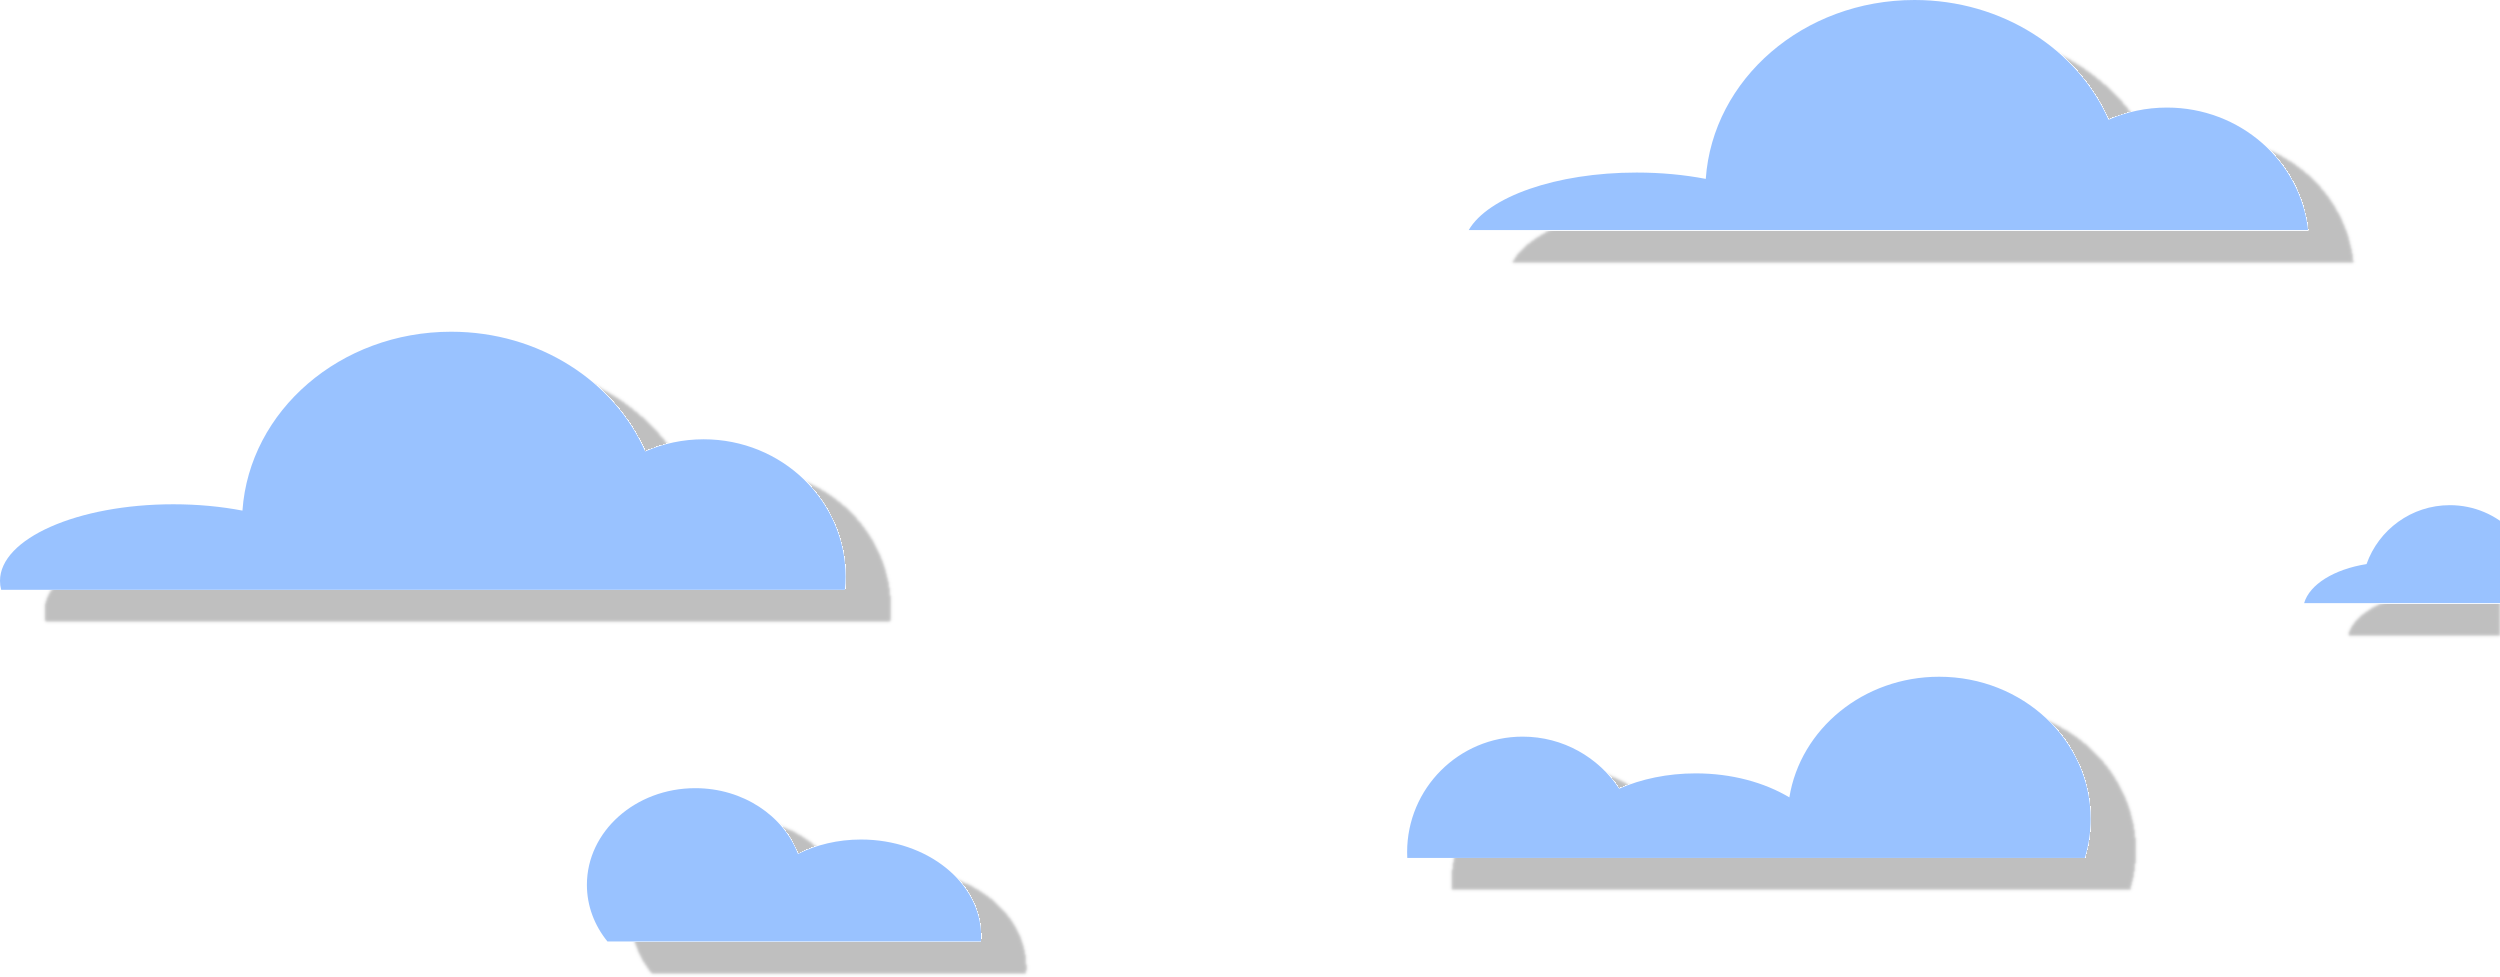
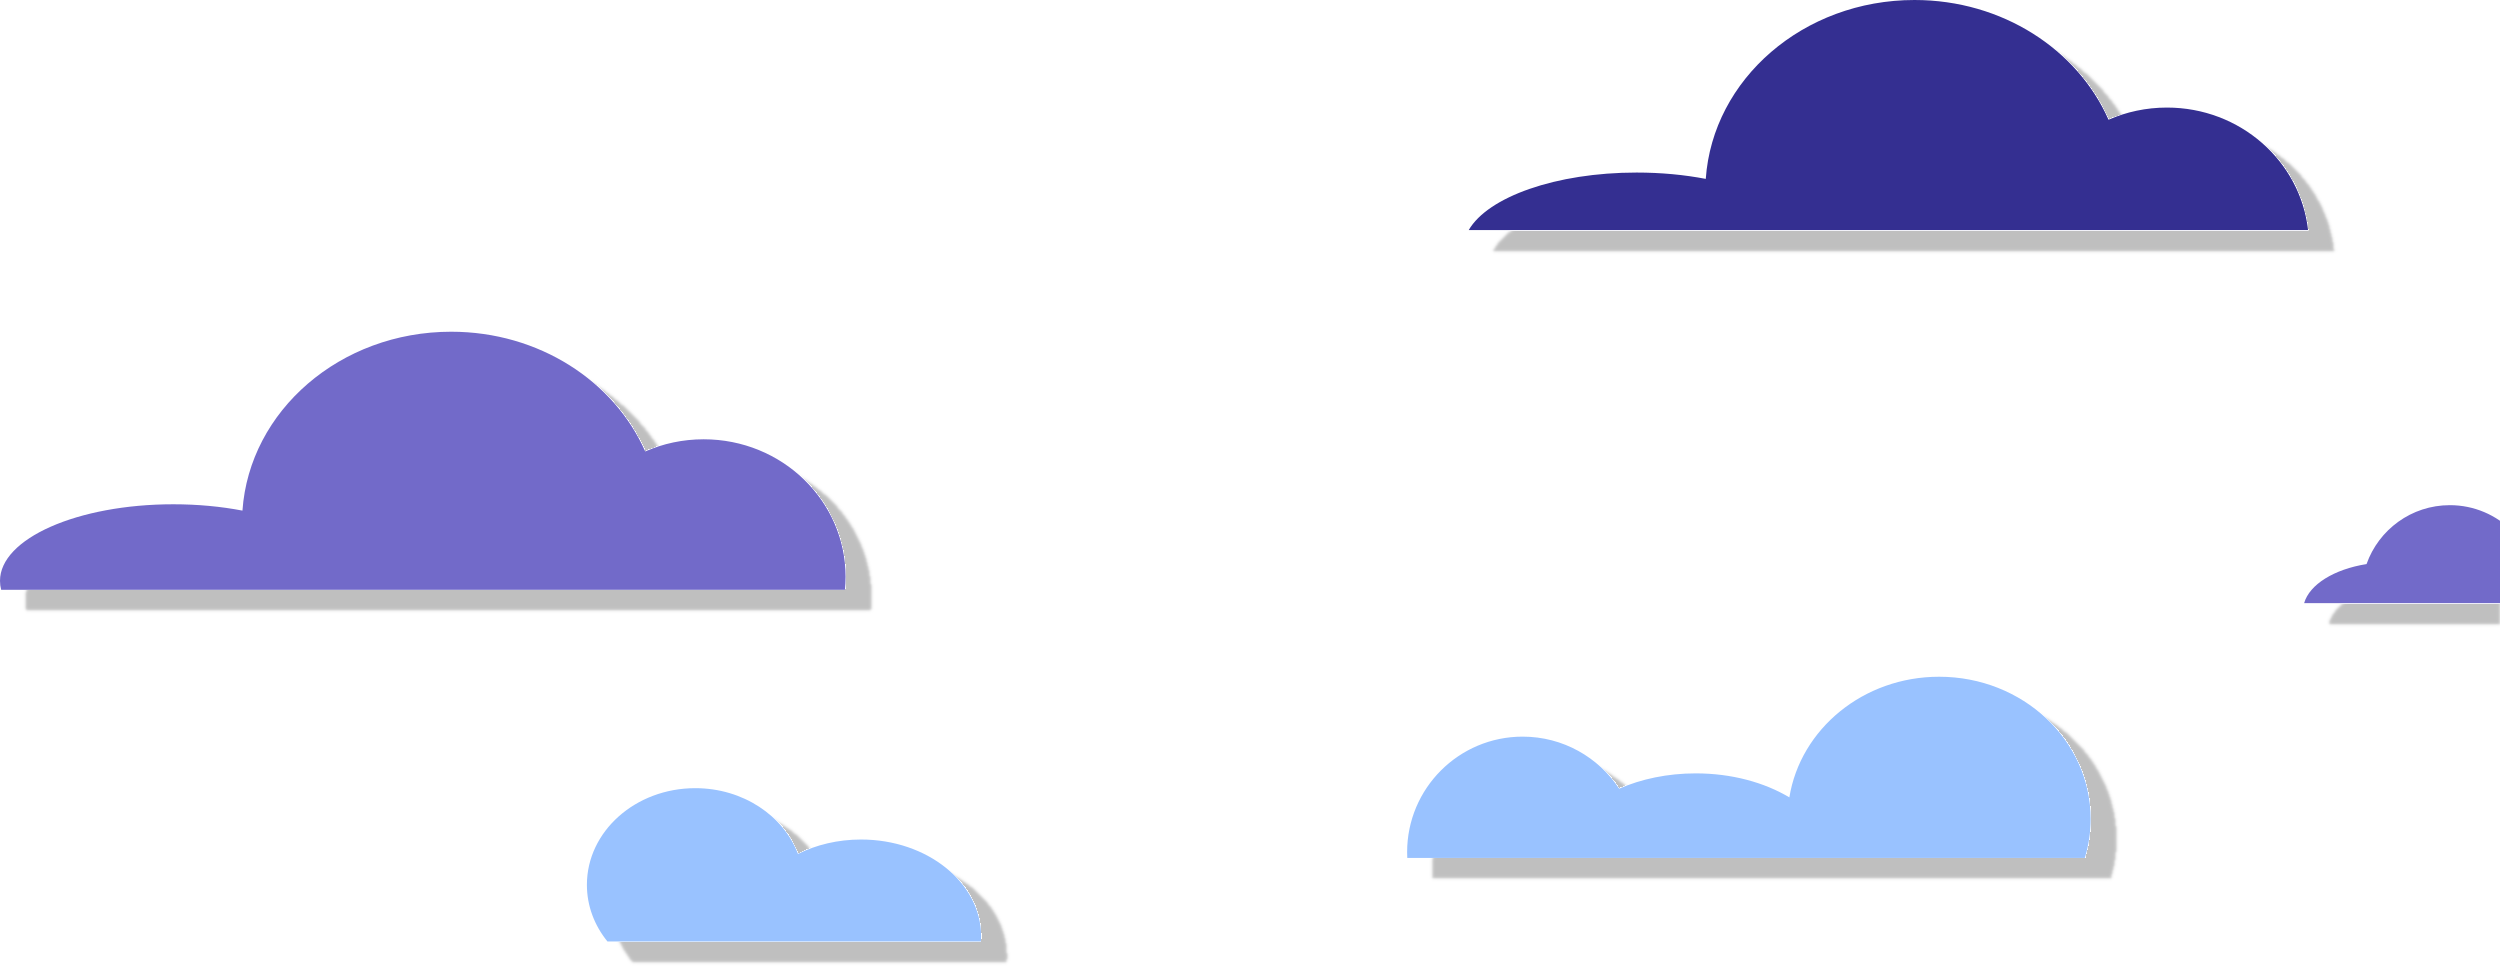
- <svg xmlns="http://www.w3.org/2000/svg" width="2849" height="1113" viewBox="0 0 2849 1113" fill="none">
+ <svg xmlns="http://www.w3.org/2000/svg" width="2849" height="1100" viewBox="0 0 2849 1100" fill="none">
  <g filter="url(#filter0_d_334_14)">
-     <path d="M2791.84 575.686C2748 575.686 2710.71 603.715 2696.91 642.83C2660.04 648.692 2631.89 665.991 2625.78 687.355H2891.87C2892.26 683.729 2892.47 680.046 2892.47 676.314C2892.47 620.739 2847.41 575.686 2791.84 575.686Z" fill="#99C2FF" />
-     <path d="M2181.76 0C2281.88 0 2367.59 56.447 2402.88 136.434C2423.19 127.535 2445.74 122.582 2469.48 122.582C2552.87 122.582 2621.51 183.692 2630.28 262.189H1673.75C1695.59 224.502 1772.97 196.641 1865.08 196.641C1893.1 196.641 1919.75 199.218 1943.89 203.864C1951.82 90.06 2055.28 8.69491e-05 2181.76 0Z" fill="#99C2FF" />
-     <path d="M514.163 378.031C614.29 378.031 699.996 434.478 735.292 514.465C755.602 505.566 778.149 500.613 801.891 500.613C891.217 500.613 963.631 570.74 963.631 657.246C963.631 662.276 963.383 667.25 962.904 672.158H1.345C0.457 668.802 0 665.387 0 661.926C0.001 613.737 88.421 574.672 197.493 574.672C225.506 574.672 252.157 577.249 276.297 581.896C284.223 468.092 387.69 378.031 514.163 378.031Z" fill="#99C2FF" />
+     <path d="M2791.84 575.686C2748 575.686 2710.71 603.715 2696.91 642.83C2660.04 648.692 2631.89 665.991 2625.78 687.355H2891.87C2892.26 683.729 2892.47 680.046 2892.47 676.314C2892.47 620.739 2847.41 575.686 2791.84 575.686Z" fill="#726AC9" />
+     <path d="M2181.76 0C2281.88 0 2367.59 56.447 2402.88 136.434C2423.19 127.535 2445.74 122.582 2469.48 122.582C2552.87 122.582 2621.51 183.692 2630.28 262.189H1673.75C1695.59 224.502 1772.97 196.641 1865.08 196.641C1893.1 196.641 1919.75 199.218 1943.89 203.864C1951.82 90.06 2055.28 8.69491e-05 2181.76 0Z" fill="#342F91" />
+     <path d="M514.163 378.031C614.29 378.031 699.996 434.478 735.292 514.465C755.602 505.566 778.149 500.613 801.891 500.613C891.217 500.613 963.631 570.74 963.631 657.246C963.631 662.276 963.383 667.25 962.904 672.158H1.345C0.457 668.802 0 665.387 0 661.926C0.001 613.737 88.421 574.672 197.493 574.672C225.506 574.672 252.157 577.249 276.297 581.896C284.223 468.092 387.69 378.031 514.163 378.031Z" fill="#726AC9" />
    <path d="M2209.83 771.209C2305.18 771.209 2382.48 843.755 2382.48 933.245C2382.48 948.66 2380.19 963.572 2375.9 977.697H1603.73C1603.62 975.512 1603.56 973.313 1603.56 971.101C1603.56 898.4 1662.5 839.465 1735.2 839.465C1781.18 839.465 1821.66 863.042 1845.2 898.766C1870.39 887.733 1900.36 881.336 1932.51 881.336C1973.35 881.336 2010.66 891.66 2039.16 908.693C2051.76 830.854 2123.38 771.209 2209.83 771.209Z" fill="#99C2FF" />
    <path d="M792.329 898.195C846.716 898.196 892.891 929.557 909.368 973.111C930.252 962.716 954.87 956.715 981.228 956.715C1056.8 956.715 1118.06 1006.03 1118.06 1066.87C1118.06 1068.89 1117.99 1070.9 1117.86 1072.89H692.244C677.516 1054.76 668.833 1032.46 668.833 1008.35C668.834 947.514 724.124 898.195 792.329 898.195Z" fill="#99C2FF" />
  </g>
  <defs>
-     <filter id="filter0_d_334_14" x="0" y="0" width="2947.47" height="1112.89" filterUnits="userSpaceOnUse" color-interpolation-filters="sRGB">
+     <filter id="filter0_d_334_14" x="0" y="0" width="2925.47" height="1099.89" filterUnits="userSpaceOnUse" color-interpolation-filters="sRGB">
      <feFlood flood-opacity="0" result="BackgroundImageFix" />
      <feColorMatrix in="SourceAlpha" type="matrix" values="0 0 0 0 0 0 0 0 0 0 0 0 0 0 0 0 0 0 127 0" result="hardAlpha" />
-       <feOffset dx="51" dy="36" />
+       <feOffset dx="29" dy="23" />
      <feGaussianBlur stdDeviation="2" />
      <feComposite in2="hardAlpha" operator="out" />
      <feColorMatrix type="matrix" values="0 0 0 0 0 0 0 0 0 0 0 0 0 0 0 0 0 0 0.25 0" />
      <feBlend mode="normal" in2="BackgroundImageFix" result="effect1_dropShadow_334_14" />
      <feBlend mode="normal" in="SourceGraphic" in2="effect1_dropShadow_334_14" result="shape" />
    </filter>
  </defs>
</svg>
